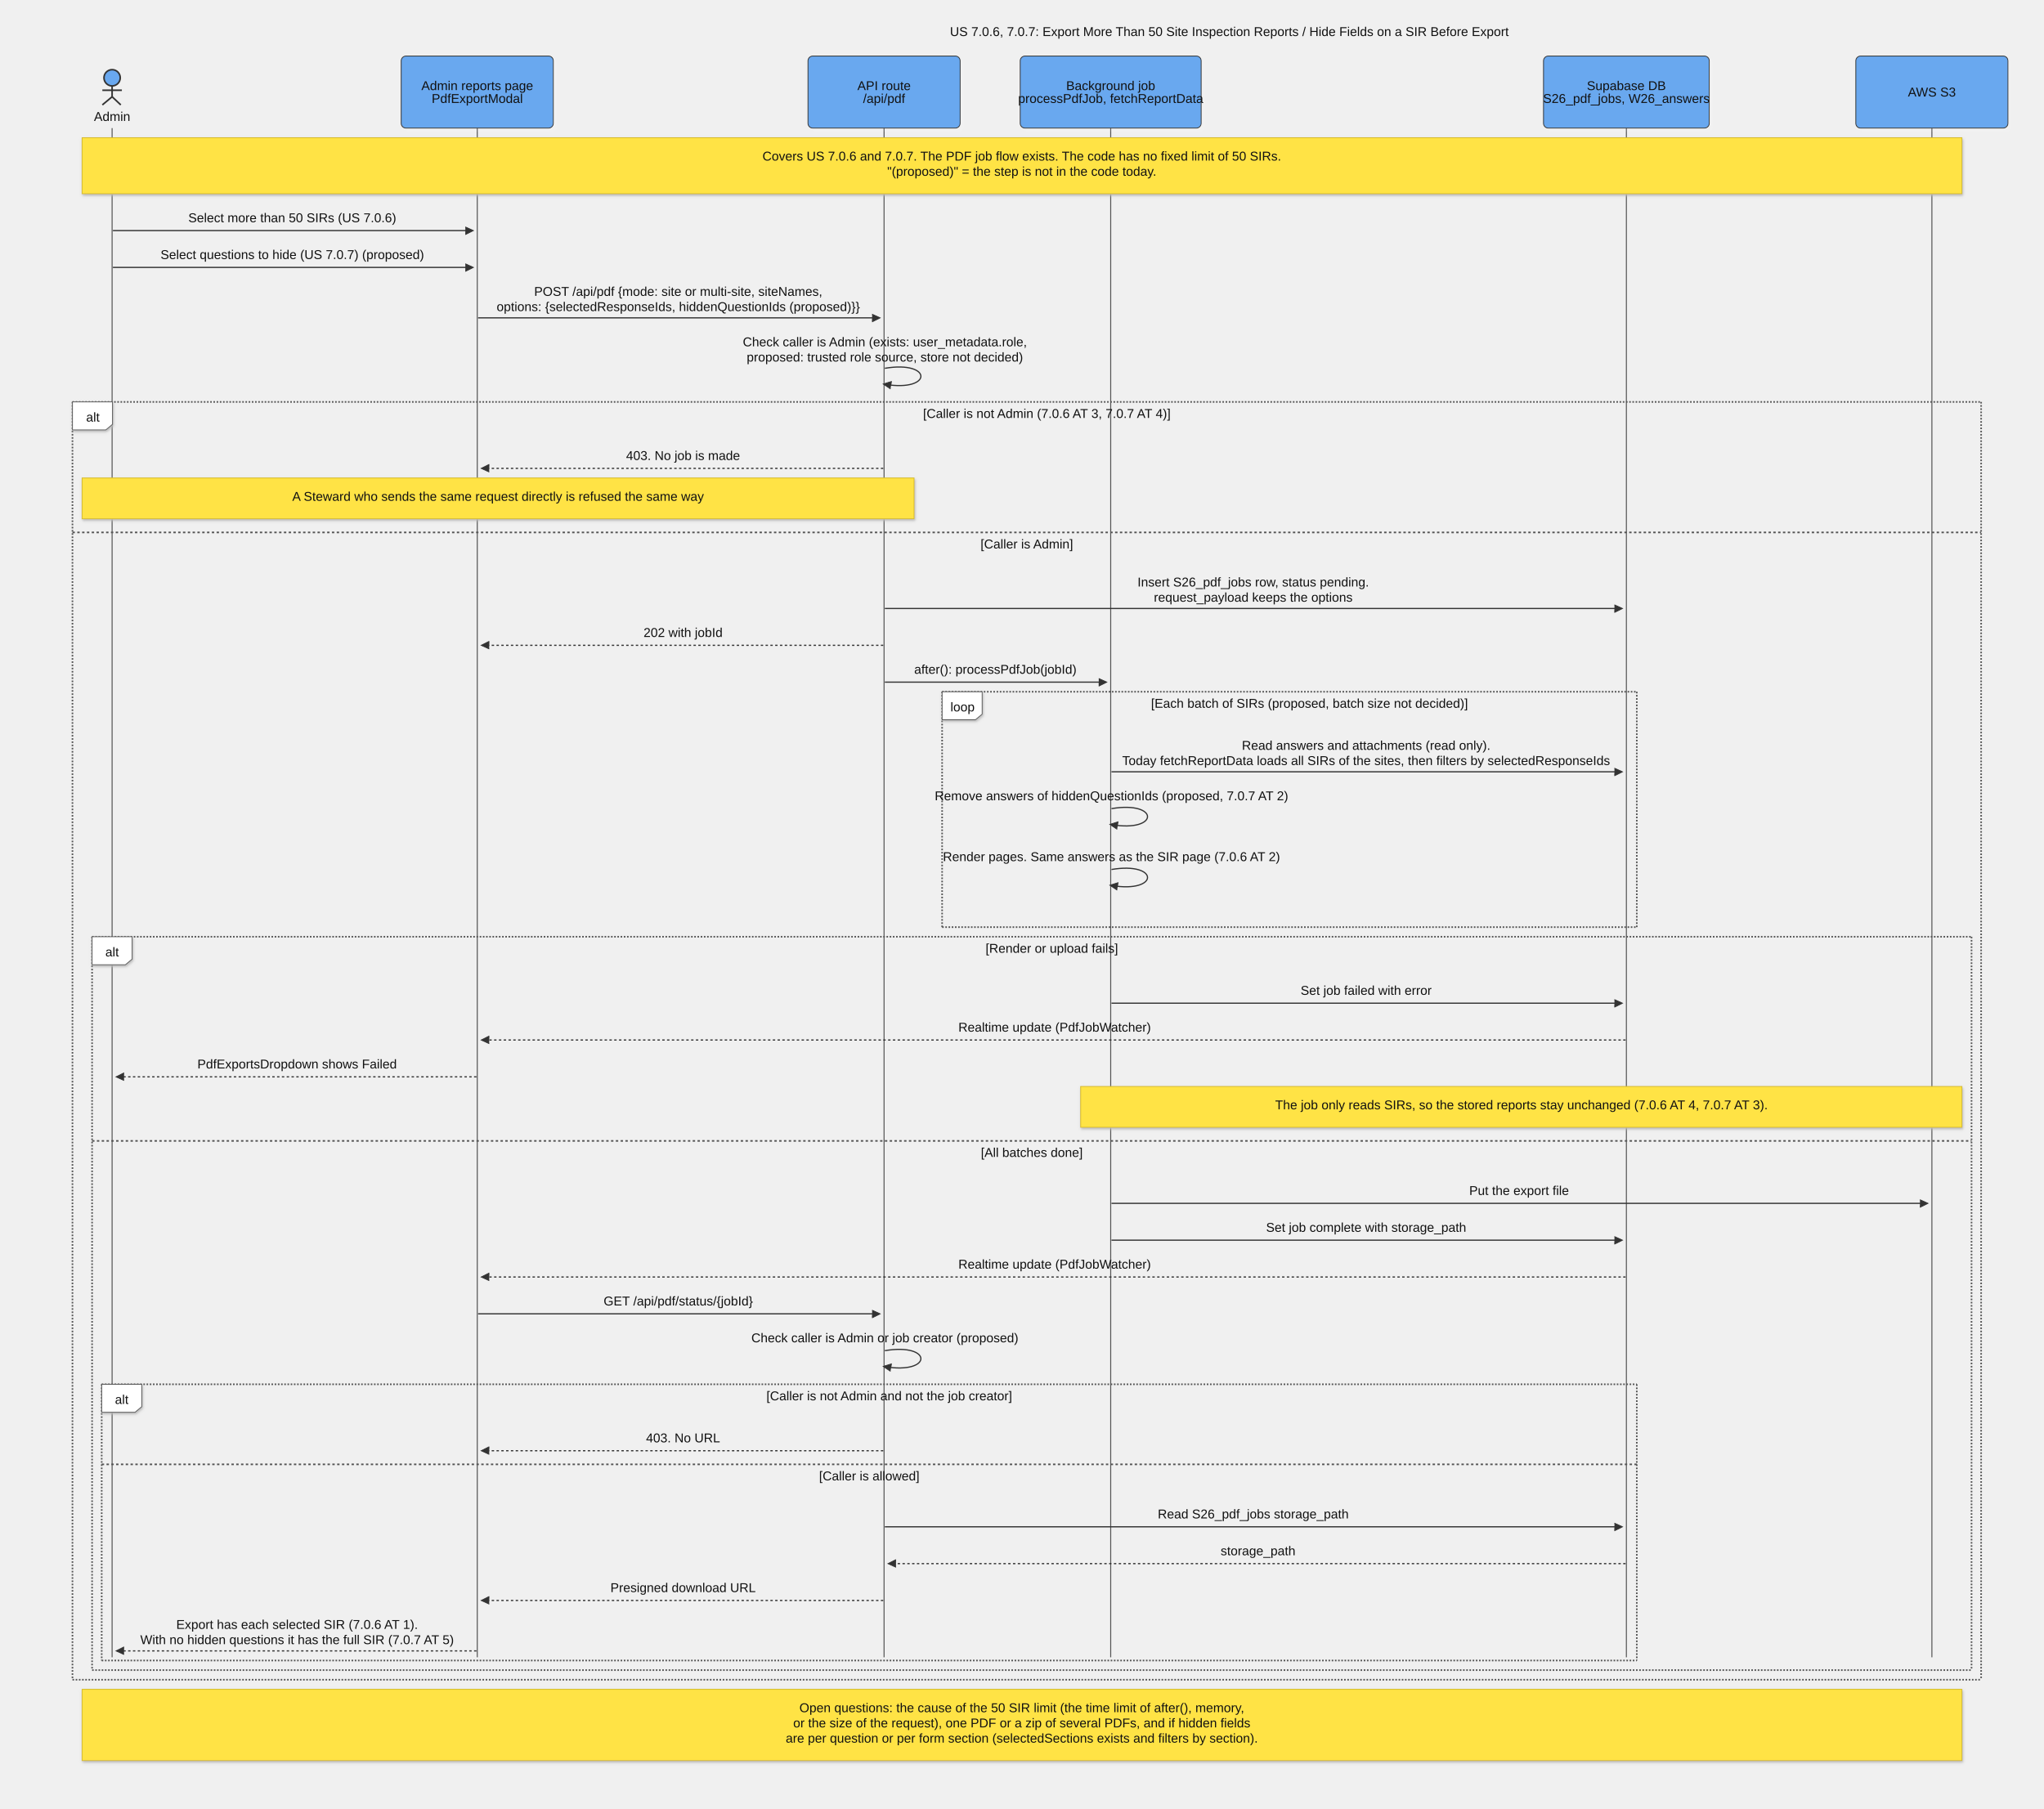
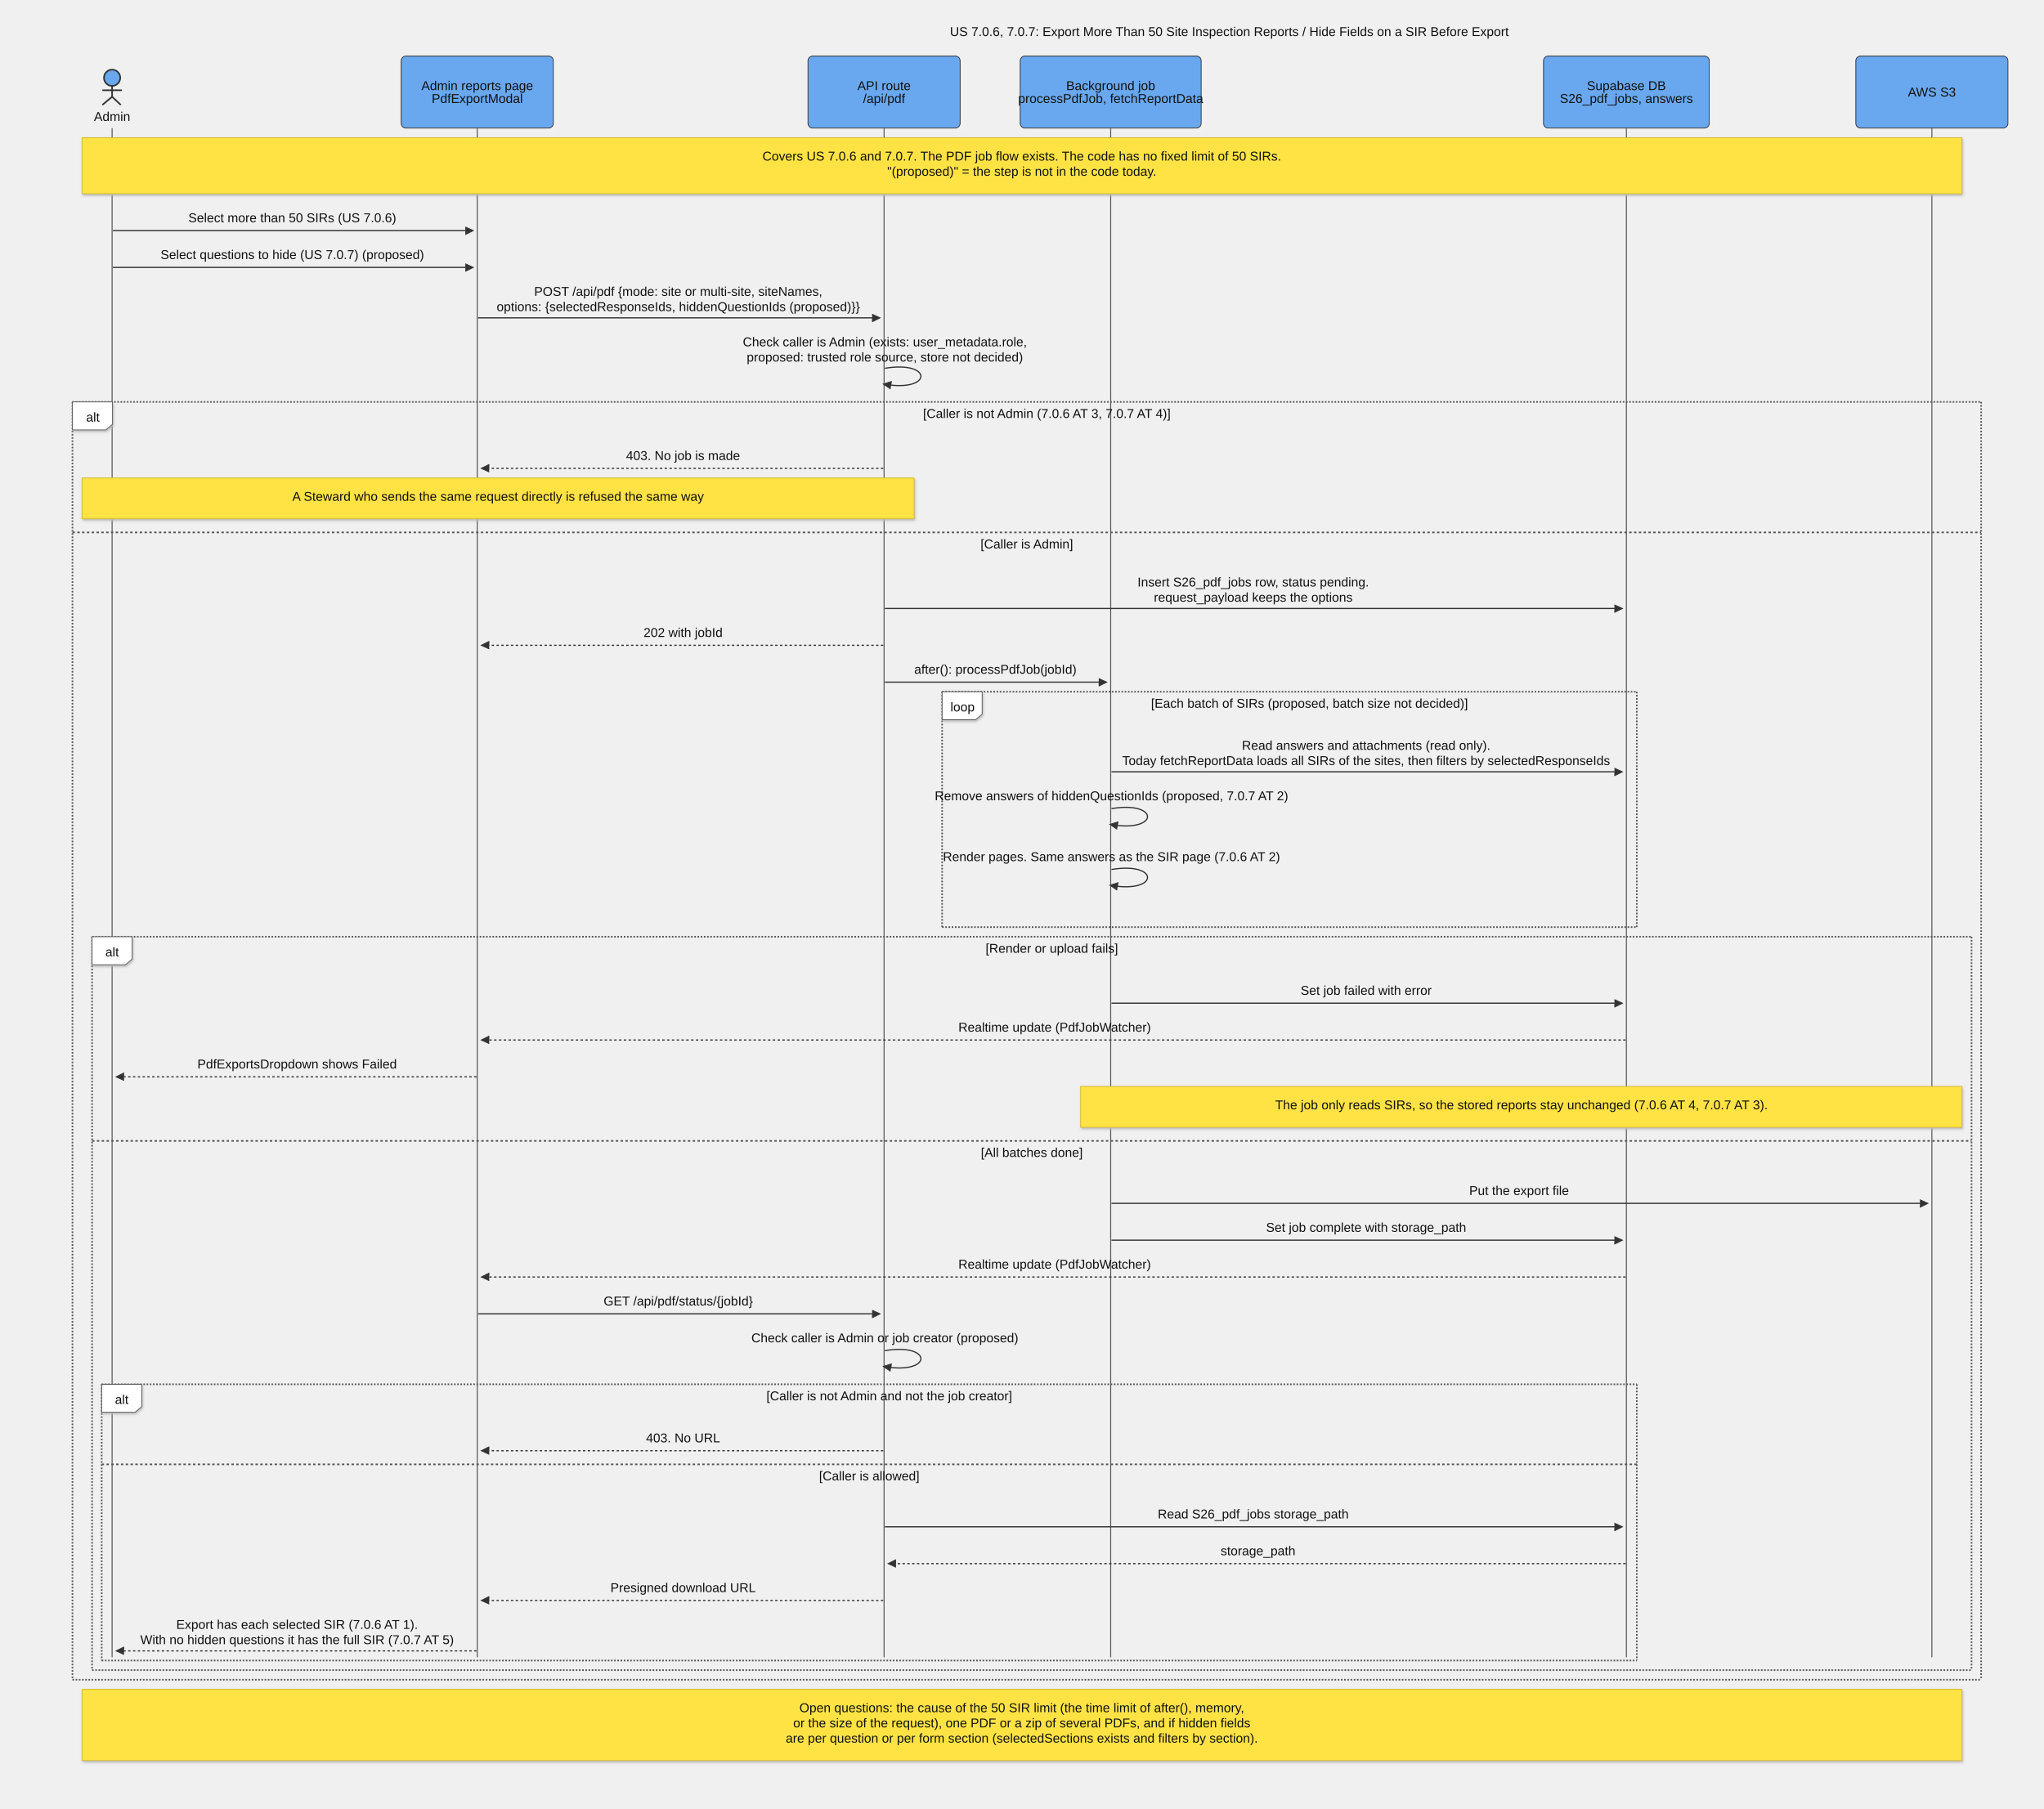
<svg xmlns="http://www.w3.org/2000/svg" id="my-svg" width="100%" style="max-width: 2552.5px; background-color: white;" viewBox="-45 -70 2552.5 2259" role="graphics-document document" aria-roledescription="sequence">
  <g>
    <line id="actor5" x1="2367.5" y1="90" x2="2367.5" y2="2000" class="actor-line 200" stroke-width="0.5px" stroke="#999" name="S3" data-et="life-line" data-id="S3" />
    <g id="root-5" data-look="neo" data-et="participant" data-type="participant" data-id="S3">
      <rect x="2272.5" y="0" fill="#eaeaea" stroke="#666" width="190" height="90" name="S3" rx="6" ry="6" class="actor actor-top" data-look="neo" filter="url(#my-svg-drop-shadow)" />
      <text x="2367.5" y="45" dominant-baseline="central" alignment-baseline="central" class="actor actor-box" style="text-anchor: middle; font-size: 16px; font-weight: 400;">
        <tspan x="2367.5" dy="0">AWS S3</tspan>
      </text>
    </g>
  </g>
  <g>
    <line id="actor4" x1="1986" y1="90" x2="1986" y2="2000" class="actor-line 200" stroke-width="0.5px" stroke="#999" name="DB" data-et="life-line" data-id="DB" />
    <g id="root-4" data-look="neo" data-et="participant" data-type="participant" data-id="DB">
      <rect x="1882.5" y="0" fill="#eaeaea" stroke="#666" width="207" height="90" name="DB" rx="6" ry="6" class="actor actor-top" data-look="neo" filter="url(#my-svg-drop-shadow)" />
      <text x="1986" y="45" dominant-baseline="central" alignment-baseline="central" class="actor actor-box" style="text-anchor: middle; font-size: 16px; font-weight: 400;">
        <tspan x="1986" dy="-8">Supabase DB</tspan>
      </text>
      <text x="1986" y="45" dominant-baseline="central" alignment-baseline="central" class="actor actor-box" style="text-anchor: middle; font-size: 16px; font-weight: 400;">
-         <tspan x="1986" dy="8">S26_pdf_jobs, W26_answers</tspan>
+         <tspan x="1986" dy="8">S26_pdf_jobs, answers</tspan>
      </text>
    </g>
  </g>
  <g>
    <line id="actor3" x1="1342" y1="90" x2="1342" y2="2000" class="actor-line 200" stroke-width="0.5px" stroke="#999" name="Job" data-et="life-line" data-id="Job" />
    <g id="root-3" data-look="neo" data-et="participant" data-type="participant" data-id="Job">
      <rect x="1229" y="0" fill="#eaeaea" stroke="#666" width="226" height="90" name="Job" rx="6" ry="6" class="actor actor-top" data-look="neo" filter="url(#my-svg-drop-shadow)" />
      <text x="1342" y="45" dominant-baseline="central" alignment-baseline="central" class="actor actor-box" style="text-anchor: middle; font-size: 16px; font-weight: 400;">
        <tspan x="1342" dy="-8">Background job</tspan>
      </text>
      <text x="1342" y="45" dominant-baseline="central" alignment-baseline="central" class="actor actor-box" style="text-anchor: middle; font-size: 16px; font-weight: 400;">
        <tspan x="1342" dy="8">processPdfJob, fetchReportData</tspan>
      </text>
    </g>
  </g>
  <g>
    <line id="actor2" x1="1059" y1="90" x2="1059" y2="2000" class="actor-line 200" stroke-width="0.5px" stroke="#999" name="Api" data-et="life-line" data-id="Api" />
    <g id="root-2" data-look="neo" data-et="participant" data-type="participant" data-id="Api">
      <rect x="964" y="0" fill="#eaeaea" stroke="#666" width="190" height="90" name="Api" rx="6" ry="6" class="actor actor-top" data-look="neo" filter="url(#my-svg-drop-shadow)" />
      <text x="1059" y="45" dominant-baseline="central" alignment-baseline="central" class="actor actor-box" style="text-anchor: middle; font-size: 16px; font-weight: 400;">
        <tspan x="1059" dy="-8">API route</tspan>
      </text>
      <text x="1059" y="45" dominant-baseline="central" alignment-baseline="central" class="actor actor-box" style="text-anchor: middle; font-size: 16px; font-weight: 400;">
        <tspan x="1059" dy="8">/api/pdf</tspan>
      </text>
    </g>
  </g>
  <g>
    <line id="actor1" x1="551" y1="90" x2="551" y2="2000" class="actor-line 200" stroke-width="0.5px" stroke="#999" name="Page" data-et="life-line" data-id="Page" />
    <g id="root-1" data-look="neo" data-et="participant" data-type="participant" data-id="Page">
      <rect x="456" y="0" fill="#eaeaea" stroke="#666" width="190" height="90" name="Page" rx="6" ry="6" class="actor actor-top" data-look="neo" filter="url(#my-svg-drop-shadow)" />
      <text x="551" y="45" dominant-baseline="central" alignment-baseline="central" class="actor actor-box" style="text-anchor: middle; font-size: 16px; font-weight: 400;">
        <tspan x="551" dy="-8">Admin reports page</tspan>
      </text>
      <text x="551" y="45" dominant-baseline="central" alignment-baseline="central" class="actor actor-box" style="text-anchor: middle; font-size: 16px; font-weight: 400;">
        <tspan x="551" dy="8">PdfExportModal</tspan>
      </text>
    </g>
  </g>
  <g>
    <line id="actor0" x1="95" y1="90" x2="95" y2="2000" class="actor-line 200" stroke-width="0.5px" stroke="#999" name="Admin" data-et="life-line" data-id="Admin" />
  </g>
  <style>#my-svg{font-family:"trebuchet ms",verdana,arial,sans-serif;font-size:16px;fill:#111111;}@keyframes edge-animation-frame{from{stroke-dashoffset:0;}}@keyframes dash{to{stroke-dashoffset:0;}}#my-svg .edge-animation-slow{stroke-dasharray:9,5!important;stroke-dashoffset:900;animation:dash 50s linear infinite;stroke-linecap:round;}#my-svg .edge-animation-fast{stroke-dasharray:9,5!important;stroke-dashoffset:900;animation:dash 20s linear infinite;stroke-linecap:round;}#my-svg .error-icon{fill:hsl(31.791, 80.723%, 72.451%);}#my-svg .error-text{fill:rgb(13.542, 66.864, 126.958);stroke:rgb(13.542, 66.864, 126.958);}#my-svg .edge-thickness-normal{stroke-width:1px;}#my-svg .edge-thickness-thick{stroke-width:3.5px;}#my-svg .edge-pattern-solid{stroke-dasharray:0;}#my-svg .edge-thickness-invisible{stroke-width:0;fill:none;}#my-svg .edge-pattern-dashed{stroke-dasharray:3;}#my-svg .edge-pattern-dotted{stroke-dasharray:2;}#my-svg .marker{fill:#000000;stroke:#000000;}#my-svg .marker.cross{stroke:#000000;}#my-svg svg{font-family:"trebuchet ms",verdana,arial,sans-serif;font-size:16px;}#my-svg p{margin:0;}#my-svg .actor{stroke:#333333;fill:#69a8ef;stroke-width:1;}#my-svg rect.actor.outer-path[data-look="neo"]{filter:drop-shadow( 1px 2px 2px rgba(185,185,185,1));}#my-svg rect.note[data-look="neo"]{stroke:#d4ba24;fill:#ffe344;filter:drop-shadow( 1px 2px 2px rgba(185,185,185,1));}#my-svg text.actor&gt;tspan{fill:#111111;stroke:none;}#my-svg .actor-line{stroke:#555555;}#my-svg .innerArc{stroke-width:1.5;stroke-dasharray:none;}#my-svg .messageLine0{stroke-width:1.5;stroke-dasharray:none;stroke:#333333;}#my-svg .messageLine1{stroke-width:1.5;stroke-dasharray:2,2;stroke:#333333;}#my-svg [id$="-arrowhead"] path{fill:#333333;stroke:#333333;}#my-svg .sequenceNumber{fill:#ffffff;}#my-svg [id$="-sequencenumber"]{fill:#333333;}#my-svg [id$="-crosshead"] path{fill:#333333;stroke:#333333;}#my-svg .messageText{fill:#111111;stroke:none;}#my-svg .labelBox{stroke:#555555;fill:#ffffff;filter:drop-shadow( 1px 2px 2px rgba(185,185,185,1));}#my-svg .labelText,#my-svg .labelText&gt;tspan{fill:#111111;stroke:none;}#my-svg .loopText,#my-svg .loopText&gt;tspan{fill:#111111;stroke:none;}#my-svg .sectionTitle,#my-svg .sectionTitle&gt;tspan{fill:#111111;stroke:none;}#my-svg .loopLine{stroke-width:2px;stroke-dasharray:2,2;stroke:#555555;fill:#555555;}#my-svg .note{stroke:#d4ba24;fill:#ffe344;}#my-svg .noteText,#my-svg .noteText&gt;tspan{fill:#111111;stroke:none;}#my-svg .activation0{fill:#cdd3db;stroke:#cdd3db;}#my-svg .activation1{fill:#cdd3db;stroke:#cdd3db;}#my-svg .activation2{fill:#cdd3db;stroke:#cdd3db;}#my-svg .actorPopupMenu{position:absolute;}#my-svg .actorPopupMenuPanel{position:absolute;fill:#69a8ef;box-shadow:0px 8px 16px 0px rgba(0,0,0,0.2);filter:drop-shadow(3px 5px 2px rgb(0 0 0 / 0.4));}#my-svg .actor-man circle,#my-svg line{fill:#69a8ef;stroke-width:2px;}#my-svg g rect.rect{filter:drop-shadow( 1px 2px 2px rgba(185,185,185,1));stroke:#333333;}#my-svg .node .neo-node{stroke:#333333;}#my-svg [data-look="neo"].node rect,#my-svg [data-look="neo"].cluster rect,#my-svg [data-look="neo"].node polygon{stroke:url(#my-svg-gradient);filter:drop-shadow( 1px 2px 2px rgba(185,185,185,1));}#my-svg [data-look="neo"].swimlane.cluster rect{filter:none;}#my-svg [data-look="neo"].node path{stroke:url(#my-svg-gradient);stroke-width:1px;}#my-svg [data-look="neo"].node .outer-path{filter:drop-shadow( 1px 2px 2px rgba(185,185,185,1));}#my-svg [data-look="neo"].node .neo-line path{stroke:#333333;filter:none;}#my-svg [data-look="neo"].node circle{stroke:url(#my-svg-gradient);filter:drop-shadow( 1px 2px 2px rgba(185,185,185,1));}#my-svg [data-look="neo"].node circle .state-start{fill:#000000;}#my-svg [data-look="neo"].icon-shape .icon{fill:url(#my-svg-gradient);filter:drop-shadow( 1px 2px 2px rgba(185,185,185,1));}#my-svg [data-look="neo"].icon-shape .icon-neo path{stroke:url(#my-svg-gradient);filter:drop-shadow( 1px 2px 2px rgba(185,185,185,1));}#my-svg .actor-line{stroke-dasharray:10,10!important;stroke-width:1.25px!important;}#my-svg :root{--mermaid-font-family:"trebuchet ms",verdana,arial,sans-serif;}</style>
  <g />
  <defs>
    <symbol id="my-svg-computer" width="24" height="24">
      <path transform="scale(.5)" d="M2 2v13h20v-13h-20zm18 11h-16v-9h16v9zm-10.228 6l.466-1h3.524l.467 1h-4.457zm14.228 3h-24l2-6h2.104l-1.33 4h18.45l-1.297-4h2.073l2 6zm-5-10h-14v-7h14v7z" />
    </symbol>
  </defs>
  <defs>
    <symbol id="my-svg-database" fill-rule="evenodd" clip-rule="evenodd">
      <path transform="scale(.5)" d="M12.258.001l.256.004.255.005.253.008.251.01.249.012.247.015.246.016.242.019.241.02.239.023.236.024.233.027.231.028.229.031.225.032.223.034.22.036.217.038.214.04.211.041.208.043.205.045.201.046.198.048.194.05.191.051.187.053.183.054.18.056.175.057.172.059.168.06.163.061.16.063.155.064.15.066.074.033.073.033.071.034.07.034.069.035.068.035.067.035.066.035.064.036.064.036.062.036.06.036.06.037.058.037.058.037.055.038.055.038.053.038.052.038.051.039.05.039.048.039.047.039.045.04.044.04.043.04.041.04.04.041.039.041.037.041.036.041.034.041.033.042.032.042.03.042.029.042.027.042.026.043.024.043.023.043.021.043.02.043.018.044.017.043.015.044.013.044.012.044.011.045.009.044.007.045.006.045.004.045.002.045.001.045v17l-.001.045-.002.045-.004.045-.006.045-.007.045-.009.044-.011.045-.012.044-.013.044-.015.044-.017.043-.018.044-.02.043-.021.043-.023.043-.024.043-.026.043-.027.042-.029.042-.03.042-.032.042-.033.042-.034.041-.036.041-.037.041-.039.041-.04.041-.041.04-.043.04-.044.04-.045.04-.047.039-.048.039-.05.039-.051.039-.052.038-.053.038-.055.038-.055.038-.058.037-.058.037-.06.037-.06.036-.062.036-.064.036-.064.036-.066.035-.067.035-.068.035-.069.035-.07.034-.071.034-.073.033-.074.033-.15.066-.155.064-.16.063-.163.061-.168.06-.172.059-.175.057-.18.056-.183.054-.187.053-.191.051-.194.05-.198.048-.201.046-.205.045-.208.043-.211.041-.214.04-.217.038-.22.036-.223.034-.225.032-.229.031-.231.028-.233.027-.236.024-.239.023-.241.02-.242.019-.246.016-.247.015-.249.012-.251.01-.253.008-.255.005-.256.004-.258.001-.258-.001-.256-.004-.255-.005-.253-.008-.251-.01-.249-.012-.247-.015-.245-.016-.243-.019-.241-.02-.238-.023-.236-.024-.234-.027-.231-.028-.228-.031-.226-.032-.223-.034-.22-.036-.217-.038-.214-.04-.211-.041-.208-.043-.204-.045-.201-.046-.198-.048-.195-.05-.19-.051-.187-.053-.184-.054-.179-.056-.176-.057-.172-.059-.167-.06-.164-.061-.159-.063-.155-.064-.151-.066-.074-.033-.072-.033-.072-.034-.07-.034-.069-.035-.068-.035-.067-.035-.066-.035-.064-.036-.063-.036-.062-.036-.061-.036-.06-.037-.058-.037-.057-.037-.056-.038-.055-.038-.053-.038-.052-.038-.051-.039-.049-.039-.049-.039-.046-.039-.046-.04-.044-.04-.043-.04-.041-.04-.04-.041-.039-.041-.037-.041-.036-.041-.034-.041-.033-.042-.032-.042-.03-.042-.029-.042-.027-.042-.026-.043-.024-.043-.023-.043-.021-.043-.02-.043-.018-.044-.017-.043-.015-.044-.013-.044-.012-.044-.011-.045-.009-.044-.007-.045-.006-.045-.004-.045-.002-.045-.001-.045v-17l.001-.045.002-.045.004-.045.006-.045.007-.045.009-.044.011-.045.012-.044.013-.044.015-.044.017-.043.018-.044.02-.043.021-.043.023-.043.024-.043.026-.043.027-.042.029-.042.03-.042.032-.042.033-.042.034-.041.036-.041.037-.041.039-.041.04-.041.041-.04.043-.04.044-.04.046-.04.046-.039.049-.039.049-.039.051-.039.052-.038.053-.038.055-.038.056-.038.057-.037.058-.037.06-.037.061-.036.062-.036.063-.036.064-.036.066-.035.067-.035.068-.035.069-.035.07-.034.072-.034.072-.033.074-.033.151-.066.155-.064.159-.063.164-.061.167-.06.172-.059.176-.057.179-.056.184-.054.187-.053.19-.051.195-.05.198-.048.201-.046.204-.045.208-.043.211-.041.214-.04.217-.038.22-.036.223-.034.226-.032.228-.031.231-.028.234-.027.236-.024.238-.023.241-.02.243-.019.245-.016.247-.015.249-.012.251-.01.253-.008.255-.005.256-.004.258-.001.258.001zm-9.258 20.499v.01l.001.021.003.021.004.022.005.021.006.022.007.022.009.023.01.022.011.023.012.023.013.023.015.023.016.024.017.023.018.024.019.024.021.024.022.025.023.024.024.025.052.049.056.05.061.051.066.051.07.051.075.051.079.052.084.052.088.052.092.052.097.052.102.051.105.052.11.052.114.051.119.051.123.051.127.05.131.05.135.05.139.048.144.049.147.047.152.047.155.047.16.045.163.045.167.043.171.043.176.041.178.041.183.039.187.039.19.037.194.035.197.035.202.033.204.031.209.03.212.029.216.027.219.025.222.024.226.021.23.02.233.018.236.016.24.015.243.012.246.01.249.008.253.005.256.004.259.001.26-.001.257-.004.254-.005.25-.008.247-.011.244-.012.241-.014.237-.016.233-.018.231-.021.226-.021.224-.024.22-.026.216-.027.212-.028.21-.031.205-.031.202-.034.198-.034.194-.036.191-.037.187-.039.183-.04.179-.04.175-.042.172-.043.168-.044.163-.045.16-.046.155-.046.152-.047.148-.048.143-.049.139-.049.136-.05.131-.05.126-.05.123-.051.118-.052.114-.051.11-.052.106-.052.101-.052.096-.052.092-.052.088-.053.083-.051.079-.052.074-.052.07-.051.065-.051.06-.051.056-.05.051-.05.023-.024.023-.025.021-.024.02-.024.019-.024.018-.024.017-.024.015-.023.014-.024.013-.023.012-.023.01-.023.01-.022.008-.022.006-.022.006-.022.004-.022.004-.021.001-.021.001-.021v-4.127l-.077.055-.08.053-.083.054-.085.053-.087.052-.09.052-.093.051-.095.05-.097.05-.1.049-.102.049-.105.048-.106.047-.109.047-.111.046-.114.045-.115.045-.118.044-.12.043-.122.042-.124.042-.126.041-.128.04-.13.04-.132.038-.134.038-.135.037-.138.037-.139.035-.142.035-.143.034-.144.033-.147.032-.148.031-.15.03-.151.03-.153.029-.154.027-.156.027-.158.026-.159.025-.161.024-.162.023-.163.022-.165.021-.166.02-.167.019-.169.018-.169.017-.171.016-.173.015-.173.014-.175.013-.175.012-.177.011-.178.01-.179.008-.179.008-.181.006-.182.005-.182.004-.184.003-.184.002h-.37l-.184-.002-.184-.003-.182-.004-.182-.005-.181-.006-.179-.008-.179-.008-.178-.01-.176-.011-.176-.012-.175-.013-.173-.014-.172-.015-.171-.016-.17-.017-.169-.018-.167-.019-.166-.02-.165-.021-.163-.022-.162-.023-.161-.024-.159-.025-.157-.026-.156-.027-.155-.027-.153-.029-.151-.03-.15-.03-.148-.031-.146-.032-.145-.033-.143-.034-.141-.035-.14-.035-.137-.037-.136-.037-.134-.038-.132-.038-.13-.04-.128-.04-.126-.041-.124-.042-.122-.042-.12-.044-.117-.043-.116-.045-.113-.045-.112-.046-.109-.047-.106-.047-.105-.048-.102-.049-.1-.049-.097-.05-.095-.05-.093-.052-.09-.051-.087-.052-.085-.053-.083-.054-.08-.054-.077-.054v4.127zm0-5.654v.011l.001.021.003.021.004.021.005.022.006.022.007.022.009.022.01.022.011.023.012.023.013.023.015.024.016.023.017.024.018.024.019.024.021.024.022.024.023.025.024.024.052.05.056.05.061.05.066.051.07.051.075.052.079.051.084.052.088.052.092.052.097.052.102.052.105.052.11.051.114.051.119.052.123.05.127.051.131.05.135.049.139.049.144.048.147.048.152.047.155.046.16.045.163.045.167.044.171.042.176.042.178.04.183.04.187.038.19.037.194.036.197.034.202.033.204.032.209.03.212.028.216.027.219.025.222.024.226.022.23.02.233.018.236.016.24.014.243.012.246.01.249.008.253.006.256.003.259.001.26-.001.257-.003.254-.006.25-.008.247-.01.244-.012.241-.015.237-.016.233-.018.231-.02.226-.022.224-.024.22-.025.216-.027.212-.029.21-.03.205-.032.202-.033.198-.035.194-.036.191-.037.187-.039.183-.039.179-.041.175-.042.172-.043.168-.044.163-.045.16-.045.155-.047.152-.047.148-.048.143-.048.139-.05.136-.049.131-.05.126-.051.123-.051.118-.051.114-.052.11-.052.106-.052.101-.052.096-.052.092-.052.088-.052.083-.052.079-.052.074-.051.07-.052.065-.051.06-.05.056-.051.051-.049.023-.025.023-.024.021-.025.02-.024.019-.024.018-.024.017-.024.015-.023.014-.023.013-.024.012-.022.01-.023.01-.023.008-.022.006-.022.006-.022.004-.021.004-.022.001-.021.001-.021v-4.139l-.077.054-.08.054-.083.054-.085.052-.087.053-.09.051-.093.051-.095.051-.097.05-.1.049-.102.049-.105.048-.106.047-.109.047-.111.046-.114.045-.115.044-.118.044-.12.044-.122.042-.124.042-.126.041-.128.04-.13.039-.132.039-.134.038-.135.037-.138.036-.139.036-.142.035-.143.033-.144.033-.147.033-.148.031-.15.03-.151.03-.153.028-.154.028-.156.027-.158.026-.159.025-.161.024-.162.023-.163.022-.165.021-.166.02-.167.019-.169.018-.169.017-.171.016-.173.015-.173.014-.175.013-.175.012-.177.011-.178.009-.179.009-.179.007-.181.007-.182.005-.182.004-.184.003-.184.002h-.37l-.184-.002-.184-.003-.182-.004-.182-.005-.181-.007-.179-.007-.179-.009-.178-.009-.176-.011-.176-.012-.175-.013-.173-.014-.172-.015-.171-.016-.17-.017-.169-.018-.167-.019-.166-.02-.165-.021-.163-.022-.162-.023-.161-.024-.159-.025-.157-.026-.156-.027-.155-.028-.153-.028-.151-.03-.15-.03-.148-.031-.146-.033-.145-.033-.143-.033-.141-.035-.14-.036-.137-.036-.136-.037-.134-.038-.132-.039-.13-.039-.128-.04-.126-.041-.124-.042-.122-.043-.12-.043-.117-.044-.116-.044-.113-.046-.112-.046-.109-.046-.106-.047-.105-.048-.102-.049-.1-.049-.097-.05-.095-.051-.093-.051-.09-.051-.087-.053-.085-.052-.083-.054-.08-.054-.077-.054v4.139zm0-5.666v.011l.001.02.003.022.004.021.005.022.006.021.007.022.009.023.01.022.011.023.012.023.013.023.015.023.016.024.017.024.018.023.019.024.021.025.022.024.023.024.024.025.052.05.056.05.061.05.066.051.07.051.075.052.079.051.084.052.088.052.092.052.097.052.102.052.105.051.11.052.114.051.119.051.123.051.127.05.131.05.135.05.139.049.144.048.147.048.152.047.155.046.16.045.163.045.167.043.171.043.176.042.178.04.183.04.187.038.19.037.194.036.197.034.202.033.204.032.209.03.212.028.216.027.219.025.222.024.226.021.23.02.233.018.236.017.24.014.243.012.246.01.249.008.253.006.256.003.259.001.26-.001.257-.003.254-.006.25-.008.247-.01.244-.013.241-.014.237-.016.233-.018.231-.02.226-.022.224-.024.22-.025.216-.027.212-.029.21-.03.205-.032.202-.033.198-.035.194-.036.191-.037.187-.039.183-.039.179-.041.175-.042.172-.043.168-.044.163-.045.16-.045.155-.047.152-.047.148-.048.143-.049.139-.049.136-.049.131-.051.126-.05.123-.051.118-.052.114-.051.11-.052.106-.052.101-.052.096-.052.092-.052.088-.052.083-.052.079-.052.074-.052.07-.051.065-.051.06-.051.056-.05.051-.049.023-.025.023-.025.021-.024.02-.024.019-.024.018-.024.017-.024.015-.023.014-.024.013-.023.012-.023.01-.022.01-.023.008-.022.006-.022.006-.022.004-.022.004-.021.001-.021.001-.021v-4.153l-.077.054-.08.054-.083.053-.085.053-.087.053-.09.051-.093.051-.095.051-.097.05-.1.049-.102.048-.105.048-.106.048-.109.046-.111.046-.114.046-.115.044-.118.044-.12.043-.122.043-.124.042-.126.041-.128.04-.13.039-.132.039-.134.038-.135.037-.138.036-.139.036-.142.034-.143.034-.144.033-.147.032-.148.032-.15.03-.151.03-.153.028-.154.028-.156.027-.158.026-.159.024-.161.024-.162.023-.163.023-.165.021-.166.02-.167.019-.169.018-.169.017-.171.016-.173.015-.173.014-.175.013-.175.012-.177.01-.178.01-.179.009-.179.007-.181.006-.182.006-.182.004-.184.003-.184.001-.185.001-.185-.001-.184-.001-.184-.003-.182-.004-.182-.006-.181-.006-.179-.007-.179-.009-.178-.01-.176-.01-.176-.012-.175-.013-.173-.014-.172-.015-.171-.016-.17-.017-.169-.018-.167-.019-.166-.02-.165-.021-.163-.023-.162-.023-.161-.024-.159-.024-.157-.026-.156-.027-.155-.028-.153-.028-.151-.03-.15-.03-.148-.032-.146-.032-.145-.033-.143-.034-.141-.034-.14-.036-.137-.036-.136-.037-.134-.038-.132-.039-.13-.039-.128-.041-.126-.041-.124-.041-.122-.043-.12-.043-.117-.044-.116-.044-.113-.046-.112-.046-.109-.046-.106-.048-.105-.048-.102-.048-.1-.05-.097-.049-.095-.051-.093-.051-.09-.052-.087-.052-.085-.053-.083-.053-.08-.054-.077-.054v4.153zm8.74-8.179l-.257.004-.254.005-.25.008-.247.011-.244.012-.241.014-.237.016-.233.018-.231.021-.226.022-.224.023-.22.026-.216.027-.212.028-.21.031-.205.032-.202.033-.198.034-.194.036-.191.038-.187.038-.183.04-.179.041-.175.042-.172.043-.168.043-.163.045-.16.046-.155.046-.152.048-.148.048-.143.048-.139.049-.136.05-.131.05-.126.051-.123.051-.118.051-.114.052-.11.052-.106.052-.101.052-.096.052-.092.052-.088.052-.083.052-.079.052-.074.051-.07.052-.065.051-.06.05-.056.05-.051.05-.023.025-.023.024-.021.024-.02.025-.019.024-.018.024-.017.023-.015.024-.014.023-.013.023-.012.023-.01.023-.01.022-.008.022-.006.023-.006.021-.004.022-.004.021-.001.021-.001.021.001.021.001.021.004.021.004.022.006.021.006.023.008.022.01.022.01.023.012.023.013.023.014.023.015.024.017.023.018.024.019.024.02.025.021.024.023.024.023.025.051.05.056.05.06.05.065.051.07.052.074.051.079.052.083.052.088.052.092.052.096.052.101.052.106.052.11.052.114.052.118.051.123.051.126.051.131.05.136.05.139.049.143.048.148.048.152.048.155.046.16.046.163.045.168.043.172.043.175.042.179.041.183.04.187.038.191.038.194.036.198.034.202.033.205.032.21.031.212.028.216.027.22.026.224.023.226.022.231.021.233.018.237.016.241.014.244.012.247.011.25.008.254.005.257.004.26.001.26-.001.257-.004.254-.005.25-.008.247-.011.244-.012.241-.014.237-.016.233-.018.231-.021.226-.022.224-.023.22-.026.216-.027.212-.028.21-.031.205-.032.202-.033.198-.034.194-.036.191-.038.187-.038.183-.04.179-.041.175-.042.172-.043.168-.043.163-.045.16-.046.155-.046.152-.048.148-.048.143-.048.139-.049.136-.05.131-.05.126-.051.123-.051.118-.051.114-.052.11-.052.106-.052.101-.052.096-.052.092-.052.088-.052.083-.052.079-.052.074-.051.07-.052.065-.051.06-.05.056-.05.051-.05.023-.025.023-.024.021-.024.02-.025.019-.024.018-.024.017-.023.015-.024.014-.023.013-.023.012-.023.01-.023.01-.022.008-.022.006-.023.006-.021.004-.022.004-.021.001-.021.001-.021-.001-.021-.001-.021-.004-.021-.004-.022-.006-.021-.006-.023-.008-.022-.01-.022-.01-.023-.012-.023-.013-.023-.014-.023-.015-.024-.017-.023-.018-.024-.019-.024-.02-.025-.021-.024-.023-.024-.023-.025-.051-.05-.056-.05-.06-.05-.065-.051-.07-.052-.074-.051-.079-.052-.083-.052-.088-.052-.092-.052-.096-.052-.101-.052-.106-.052-.11-.052-.114-.052-.118-.051-.123-.051-.126-.051-.131-.05-.136-.05-.139-.049-.143-.048-.148-.048-.152-.048-.155-.046-.16-.046-.163-.045-.168-.043-.172-.043-.175-.042-.179-.041-.183-.04-.187-.038-.191-.038-.194-.036-.198-.034-.202-.033-.205-.032-.21-.031-.212-.028-.216-.027-.22-.026-.224-.023-.226-.022-.231-.021-.233-.018-.237-.016-.241-.014-.244-.012-.247-.011-.25-.008-.254-.005-.257-.004-.26-.001-.26.001z" />
    </symbol>
  </defs>
  <defs>
    <symbol id="my-svg-clock" width="24" height="24">
      <path transform="scale(.5)" d="M12 2c5.514 0 10 4.486 10 10s-4.486 10-10 10-10-4.486-10-10 4.486-10 10-10zm0-2c-6.627 0-12 5.373-12 12s5.373 12 12 12 12-5.373 12-12-5.373-12-12-12zm5.848 12.459c.202.038.202.333.001.372-1.907.361-6.045 1.111-6.547 1.111-.719 0-1.301-.582-1.301-1.301 0-.512.77-5.447 1.125-7.445.034-.192.312-.181.343.014l.985 6.238 5.394 1.011z" />
    </symbol>
  </defs>
  <defs>
    <marker id="my-svg-arrowhead" refX="7.9" refY="5" markerUnits="userSpaceOnUse" markerWidth="12" markerHeight="12" orient="auto-start-reverse">
      <path d="M -1 0 L 10 5 L 0 10 z" />
    </marker>
  </defs>
  <defs>
    <marker id="my-svg-crosshead" markerWidth="15" markerHeight="8" orient="auto" refX="4" refY="4.5">
      <path fill="none" stroke="#000000" stroke-width="1pt" d="M 1,2 L 6,7 M 6,2 L 1,7" style="stroke-dasharray: 0, 0;" />
    </marker>
  </defs>
  <defs>
    <marker id="my-svg-filled-head" refX="15.5" refY="7" markerWidth="20" markerHeight="28" orient="auto">
      <path d="M 18,7 L9,13 L14,7 L9,1 Z" />
    </marker>
  </defs>
  <defs>
    <marker id="my-svg-sequencenumber" refX="15" refY="15" markerWidth="60" markerHeight="40" orient="auto">
      <circle cx="15" cy="15" r="6" />
    </marker>
  </defs>
  <defs>
    <marker id="my-svg-solidTopArrowHead" refX="7.9" refY="7.25" markerUnits="userSpaceOnUse" markerWidth="12" markerHeight="12" orient="auto-start-reverse">
      <path d="M 0 0 L 10 8 L 0 8 z" />
    </marker>
  </defs>
  <defs>
    <marker id="my-svg-solidBottomArrowHead" refX="7.9" refY="0.75" markerUnits="userSpaceOnUse" markerWidth="12" markerHeight="12" orient="auto-start-reverse">
      <path d="M 0 0 L 10 0 L 0 8 z" />
    </marker>
  </defs>
  <defs>
    <marker id="my-svg-stickTopArrowHead" refX="7.5" refY="7" markerUnits="userSpaceOnUse" markerWidth="12" markerHeight="12" orient="auto-start-reverse">
      <path d="M 0 0 L 7 7" stroke="black" stroke-width="1.5" fill="none" />
    </marker>
  </defs>
  <defs>
    <marker id="my-svg-stickBottomArrowHead" refX="7.5" refY="0" markerUnits="userSpaceOnUse" markerWidth="12" markerHeight="12" orient="auto-start-reverse">
      <path d="M 0 7 L 7 0" stroke="black" stroke-width="1.5" fill="none" />
    </marker>
  </defs>
  <defs>
    <filter id="my-svg-drop-shadow" height="130%" width="130%">
      <feDropShadow dx="4" dy="4" stdDeviation="0" flood-opacity="0.06" flood-color="#FFFFFF" />
    </filter>
  </defs>
  <g data-et="note" data-id="i1">
    <rect x="57.5" y="102" fill="#EDF2AE" stroke="#666" width="2347.5" height="70" class="note" data-look="neo" />
    <text x="1231" y="110" text-anchor="middle" dominant-baseline="middle" alignment-baseline="middle" class="noteText" dy="1em" style="font-size: 16px; font-weight: 400;">
      <tspan x="1231">Covers US 7.0.6 and 7.0.7. The PDF job flow exists. The code has no fixed limit of 50 SIRs.</tspan>
    </text>
    <text x="1231" y="129" text-anchor="middle" dominant-baseline="middle" alignment-baseline="middle" class="noteText" dy="1em" style="font-size: 16px; font-weight: 400;">
      <tspan x="1231">"(proposed)" = the step is not in the code today.</tspan>
    </text>
  </g>
  <g data-et="note" data-id="i8">
    <rect x="57.5" y="527" fill="#EDF2AE" stroke="#666" width="1039" height="51" class="note" data-look="neo" />
    <text x="577" y="535" text-anchor="middle" dominant-baseline="middle" alignment-baseline="middle" class="noteText" dy="1em" style="font-size: 16px; font-weight: 400;">
      <tspan x="577">A Steward who sends the same request directly is refused the same way</tspan>
    </text>
  </g>
  <g data-et="control-structure" data-id="i17">
    <line x1="1131.5" y1="794" x2="1999" y2="794" class="loopLine" />
    <line x1="1999" y1="794" x2="1999" y2="1088" class="loopLine" />
    <line x1="1131.5" y1="1088" x2="1999" y2="1088" class="loopLine" />
    <line x1="1131.5" y1="794" x2="1131.5" y2="1088" class="loopLine" />
    <polygon points="1131.5,794 1181.5,794 1181.5,822 1173.1,829 1131.5,829" class="labelBox" />
    <text x="1157" y="814" text-anchor="middle" dominant-baseline="middle" alignment-baseline="middle" class="labelText" style="font-size: 16px; font-weight: 400;">loop</text>
    <text x="1590.25" y="814" text-anchor="middle" class="loopText" style="font-size: 16px; font-weight: 400;">
      <tspan x="1590.25">[Each batch of SIRs (proposed, batch size not decided)]</tspan>
    </text>
  </g>
  <g data-et="note" data-id="i22">
    <rect x="1304.5" y="1287" fill="#EDF2AE" stroke="#666" width="1100.5" height="51" class="note" data-look="neo" />
    <text x="1855" y="1295" text-anchor="middle" dominant-baseline="middle" alignment-baseline="middle" class="noteText" dy="1em" style="font-size: 16px; font-weight: 400;">
      <tspan x="1855">The job only reads SIRs, so the stored reports stay unchanged (7.0.6 AT 4, 7.0.7 AT 3).</tspan>
    </text>
  </g>
  <g data-et="control-structure" data-id="i36">
    <line x1="82" y1="1659" x2="1999" y2="1659" class="loopLine" />
    <line x1="1999" y1="1659" x2="1999" y2="2004" class="loopLine" />
    <line x1="82" y1="2004" x2="1999" y2="2004" class="loopLine" />
    <line x1="82" y1="1659" x2="82" y2="2004" class="loopLine" />
    <line x1="82" y1="1759" x2="1999" y2="1759" class="loopLine" style="stroke-dasharray: 3, 3;" />
    <polygon points="82,1659 132,1659 132,1687 123.6,1694 82,1694" class="labelBox" />
    <text x="107" y="1679" text-anchor="middle" dominant-baseline="middle" alignment-baseline="middle" class="labelText" style="font-size: 16px; font-weight: 400;">alt</text>
    <text x="1065.5" y="1679" text-anchor="middle" class="loopText" style="font-size: 16px; font-weight: 400;">
      <tspan x="1065.5">[Caller is not Admin and not the job creator]</tspan>
    </text>
    <text x="1040.5" y="1779" text-anchor="middle" class="sectionTitle" style="font-size: 16px; font-weight: 400;">[Caller is allowed]</text>
  </g>
  <g data-et="control-structure" data-id="i37">
    <line x1="70" y1="1100" x2="2417" y2="1100" class="loopLine" />
    <line x1="2417" y1="1100" x2="2417" y2="2016" class="loopLine" />
    <line x1="70" y1="2016" x2="2417" y2="2016" class="loopLine" />
    <line x1="70" y1="1100" x2="70" y2="2016" class="loopLine" />
    <line x1="70" y1="1355" x2="2417" y2="1355" class="loopLine" style="stroke-dasharray: 3, 3;" />
    <polygon points="70,1100 120,1100 120,1128 111.6,1135 70,1135" class="labelBox" />
    <text x="95" y="1120" text-anchor="middle" dominant-baseline="middle" alignment-baseline="middle" class="labelText" style="font-size: 16px; font-weight: 400;">alt</text>
    <text x="1268.5" y="1120" text-anchor="middle" class="loopText" style="font-size: 16px; font-weight: 400;">
      <tspan x="1268.5">[Render or upload fails]</tspan>
    </text>
    <text x="1243.5" y="1375" text-anchor="middle" class="sectionTitle" style="font-size: 16px; font-weight: 400;">[All batches done]</text>
  </g>
  <g data-et="control-structure" data-id="i38">
    <line x1="45.5" y1="432" x2="2429" y2="432" class="loopLine" />
    <line x1="2429" y1="432" x2="2429" y2="2028" class="loopLine" />
    <line x1="45.5" y1="2028" x2="2429" y2="2028" class="loopLine" />
    <line x1="45.5" y1="432" x2="45.5" y2="2028" class="loopLine" />
    <line x1="45.5" y1="595" x2="2429" y2="595" class="loopLine" style="stroke-dasharray: 3, 3;" />
    <polygon points="45.5,432 95.5,432 95.5,460 87.1,467 45.5,467" class="labelBox" />
    <text x="71" y="452" text-anchor="middle" dominant-baseline="middle" alignment-baseline="middle" class="labelText" style="font-size: 16px; font-weight: 400;">alt</text>
    <text x="1262.25" y="452" text-anchor="middle" class="loopText" style="font-size: 16px; font-weight: 400;">
      <tspan x="1262.25">[Caller is not Admin (7.0.6 AT 3, 7.0.7 AT 4)]</tspan>
    </text>
    <text x="1237.25" y="615" text-anchor="middle" class="sectionTitle" style="font-size: 16px; font-weight: 400;">[Caller is Admin]</text>
  </g>
  <g data-et="note" data-id="i39">
    <rect x="57.5" y="2040" fill="#EDF2AE" stroke="#666" width="2347.5" height="89" class="note" data-look="neo" />
    <text x="1231" y="2048" text-anchor="middle" dominant-baseline="middle" alignment-baseline="middle" class="noteText" dy="1em" style="font-size: 16px; font-weight: 400;">
      <tspan x="1231">Open questions: the cause of the 50 SIR limit (the time limit of after(), memory,</tspan>
    </text>
    <text x="1231" y="2067" text-anchor="middle" dominant-baseline="middle" alignment-baseline="middle" class="noteText" dy="1em" style="font-size: 16px; font-weight: 400;">
      <tspan x="1231">or the size of the request), one PDF or a zip of several PDFs, and if hidden fields</tspan>
    </text>
    <text x="1231" y="2086" text-anchor="middle" dominant-baseline="middle" alignment-baseline="middle" class="noteText" dy="1em" style="font-size: 16px; font-weight: 400;">
      <tspan x="1231">are per question or per form section (selectedSections exists and filters by section).</tspan>
    </text>
  </g>
  <g class="actor-man actor-top" name="Admin" data-et="participant" data-type="actor" data-id="Admin" style="stroke: rgb(51, 51, 51);">
    <line id="actor-man-torso0" x1="95" y1="37.308" x2="95" y2="50.846" />
    <line id="actor-man-arms0" x1="82.815" y1="42.723" x2="107.185" y2="42.723" />
    <line x1="82.815" y1="61" x2="95" y2="50.846" />
    <line x1="95" y1="50.846" x2="105.831" y2="61" />
    <circle cx="95" cy="27.154" r="10.154" width="190" height="90" />
    <text x="95" y="75.5" dominant-baseline="central" alignment-baseline="central" class="actor actor-man" style="text-anchor: middle; font-size: 16px; font-weight: 400;">
      <tspan x="95" dy="0">Admin</tspan>
    </text>
  </g>
  <text x="320" y="187" text-anchor="middle" dominant-baseline="middle" alignment-baseline="middle" class="messageText" dy="1em" style="font-size: 16px; font-weight: 400;">Select more than 50 SIRs (US 7.0.6)</text>
  <line x1="96" y1="218" x2="544" y2="218" class="messageLine0" data-et="message" data-id="i2" data-from="Admin" data-to="Page" stroke-width="2" stroke="none" marker-end="url(#my-svg-arrowhead)" style="fill: none;" />
  <text x="320" y="233" text-anchor="middle" dominant-baseline="middle" alignment-baseline="middle" class="messageText" dy="1em" style="font-size: 16px; font-weight: 400;">Select questions to hide (US 7.0.7) (proposed)</text>
  <line x1="96" y1="264" x2="544" y2="264" class="messageLine0" data-et="message" data-id="i3" data-from="Admin" data-to="Page" stroke-width="2" stroke="none" marker-end="url(#my-svg-arrowhead)" style="fill: none;" />
  <text x="802" y="279" text-anchor="middle" dominant-baseline="middle" alignment-baseline="middle" class="messageText" dy="1em" style="font-size: 16px; font-weight: 400;">POST /api/pdf {mode: site or multi-site, siteNames,</text>
  <text x="802" y="298" text-anchor="middle" dominant-baseline="middle" alignment-baseline="middle" class="messageText" dy="1em" style="font-size: 16px; font-weight: 400;">options: {selectedResponseIds, hiddenQuestionIds (proposed)}}</text>
  <line x1="552" y1="327" x2="1052" y2="327" class="messageLine0" data-et="message" data-id="i4" data-from="Page" data-to="Api" stroke-width="2" stroke="none" marker-end="url(#my-svg-arrowhead)" style="fill: none;" />
  <text x="1060" y="342" text-anchor="middle" dominant-baseline="middle" alignment-baseline="middle" class="messageText" dy="1em" style="font-size: 16px; font-weight: 400;">Check caller is Admin (exists: user_metadata.role,</text>
  <text x="1060" y="361" text-anchor="middle" dominant-baseline="middle" alignment-baseline="middle" class="messageText" dy="1em" style="font-size: 16px; font-weight: 400;">proposed: trusted role source, store not decided)</text>
  <path d="M 1060,390 C 1120,380 1120,420 1060,410" class="messageLine0" data-et="message" data-id="i5" data-from="Api" data-to="Api" stroke-width="2" stroke="none" marker-end="url(#my-svg-arrowhead)" style="fill: none;" />
  <text x="808" y="484" text-anchor="middle" dominant-baseline="middle" alignment-baseline="middle" class="messageText" dy="1em" style="font-size: 16px; font-weight: 400;">403. No job is made</text>
  <line x1="1058" y1="515" x2="558" y2="515" class="messageLine1" data-et="message" data-id="i7" data-from="Api" data-to="Page" stroke-width="2" stroke="none" marker-end="url(#my-svg-arrowhead)" style="stroke-dasharray: 3, 3; fill: none;" />
  <text x="1520" y="642" text-anchor="middle" dominant-baseline="middle" alignment-baseline="middle" class="messageText" dy="1em" style="font-size: 16px; font-weight: 400;">Insert S26_pdf_jobs row, status pending.</text>
  <text x="1520" y="661" text-anchor="middle" dominant-baseline="middle" alignment-baseline="middle" class="messageText" dy="1em" style="font-size: 16px; font-weight: 400;">request_payload keeps the options</text>
  <line x1="1060" y1="690" x2="1979" y2="690" class="messageLine0" data-et="message" data-id="i10" data-from="Api" data-to="DB" stroke-width="2" stroke="none" marker-end="url(#my-svg-arrowhead)" style="fill: none;" />
  <text x="808" y="705" text-anchor="middle" dominant-baseline="middle" alignment-baseline="middle" class="messageText" dy="1em" style="font-size: 16px; font-weight: 400;">202 with jobId</text>
  <line x1="1058" y1="736" x2="558" y2="736" class="messageLine1" data-et="message" data-id="i11" data-from="Api" data-to="Page" stroke-width="2" stroke="none" marker-end="url(#my-svg-arrowhead)" style="stroke-dasharray: 3, 3; fill: none;" />
  <text x="1198" y="751" text-anchor="middle" dominant-baseline="middle" alignment-baseline="middle" class="messageText" dy="1em" style="font-size: 16px; font-weight: 400;">after(): processPdfJob(jobId)</text>
  <line x1="1060" y1="782" x2="1335" y2="782" class="messageLine0" data-et="message" data-id="i12" data-from="Api" data-to="Job" stroke-width="2" stroke="none" marker-end="url(#my-svg-arrowhead)" style="fill: none;" />
  <text x="1661" y="846" text-anchor="middle" dominant-baseline="middle" alignment-baseline="middle" class="messageText" dy="1em" style="font-size: 16px; font-weight: 400;">Read answers and attachments (read only).</text>
  <text x="1661" y="865" text-anchor="middle" dominant-baseline="middle" alignment-baseline="middle" class="messageText" dy="1em" style="font-size: 16px; font-weight: 400;">Today fetchReportData loads all SIRs of the sites, then filters by selectedResponseIds</text>
  <line x1="1343" y1="894" x2="1979" y2="894" class="messageLine0" data-et="message" data-id="i14" data-from="Job" data-to="DB" stroke-width="2" stroke="none" marker-end="url(#my-svg-arrowhead)" style="fill: none;" />
  <text x="1343" y="909" text-anchor="middle" dominant-baseline="middle" alignment-baseline="middle" class="messageText" dy="1em" style="font-size: 16px; font-weight: 400;">Remove answers of hiddenQuestionIds (proposed, 7.0.7 AT 2)</text>
  <path d="M 1343,940 C 1403,930 1403,970 1343,960" class="messageLine0" data-et="message" data-id="i15" data-from="Job" data-to="Job" stroke-width="2" stroke="none" marker-end="url(#my-svg-arrowhead)" style="fill: none;" />
  <text x="1343" y="985" text-anchor="middle" dominant-baseline="middle" alignment-baseline="middle" class="messageText" dy="1em" style="font-size: 16px; font-weight: 400;">Render pages. Same answers as the SIR page (7.0.6 AT 2)</text>
  <path d="M 1343,1016 C 1403,1006 1403,1046 1343,1036" class="messageLine0" data-et="message" data-id="i16" data-from="Job" data-to="Job" stroke-width="2" stroke="none" marker-end="url(#my-svg-arrowhead)" style="fill: none;" />
  <text x="1661" y="1152" text-anchor="middle" dominant-baseline="middle" alignment-baseline="middle" class="messageText" dy="1em" style="font-size: 16px; font-weight: 400;">Set job failed with error</text>
  <line x1="1343" y1="1183" x2="1979" y2="1183" class="messageLine0" data-et="message" data-id="i19" data-from="Job" data-to="DB" stroke-width="2" stroke="none" marker-end="url(#my-svg-arrowhead)" style="fill: none;" />
  <text x="1272" y="1198" text-anchor="middle" dominant-baseline="middle" alignment-baseline="middle" class="messageText" dy="1em" style="font-size: 16px; font-weight: 400;">Realtime update (PdfJobWatcher)</text>
  <line x1="1985" y1="1229" x2="558" y2="1229" class="messageLine1" data-et="message" data-id="i20" data-from="DB" data-to="Page" stroke-width="2" stroke="none" marker-end="url(#my-svg-arrowhead)" style="stroke-dasharray: 3, 3; fill: none;" />
  <text x="326" y="1244" text-anchor="middle" dominant-baseline="middle" alignment-baseline="middle" class="messageText" dy="1em" style="font-size: 16px; font-weight: 400;">PdfExportsDropdown shows Failed</text>
  <line x1="550" y1="1275" x2="102" y2="1275" class="messageLine1" data-et="message" data-id="i21" data-from="Page" data-to="Admin" stroke-width="2" stroke="none" marker-end="url(#my-svg-arrowhead)" style="stroke-dasharray: 3, 3; fill: none;" />
  <text x="1852" y="1402" text-anchor="middle" dominant-baseline="middle" alignment-baseline="middle" class="messageText" dy="1em" style="font-size: 16px; font-weight: 400;">Put the export file</text>
  <line x1="1343" y1="1433" x2="2360.5" y2="1433" class="messageLine0" data-et="message" data-id="i24" data-from="Job" data-to="S3" stroke-width="2" stroke="none" marker-end="url(#my-svg-arrowhead)" style="fill: none;" />
  <text x="1661" y="1448" text-anchor="middle" dominant-baseline="middle" alignment-baseline="middle" class="messageText" dy="1em" style="font-size: 16px; font-weight: 400;">Set job complete with storage_path</text>
  <line x1="1343" y1="1479" x2="1979" y2="1479" class="messageLine0" data-et="message" data-id="i25" data-from="Job" data-to="DB" stroke-width="2" stroke="none" marker-end="url(#my-svg-arrowhead)" style="fill: none;" />
  <text x="1272" y="1494" text-anchor="middle" dominant-baseline="middle" alignment-baseline="middle" class="messageText" dy="1em" style="font-size: 16px; font-weight: 400;">Realtime update (PdfJobWatcher)</text>
  <line x1="1985" y1="1525" x2="558" y2="1525" class="messageLine1" data-et="message" data-id="i26" data-from="DB" data-to="Page" stroke-width="2" stroke="none" marker-end="url(#my-svg-arrowhead)" style="stroke-dasharray: 3, 3; fill: none;" />
  <text x="802" y="1540" text-anchor="middle" dominant-baseline="middle" alignment-baseline="middle" class="messageText" dy="1em" style="font-size: 16px; font-weight: 400;">GET /api/pdf/status/{jobId}</text>
  <line x1="552" y1="1571" x2="1052" y2="1571" class="messageLine0" data-et="message" data-id="i27" data-from="Page" data-to="Api" stroke-width="2" stroke="none" marker-end="url(#my-svg-arrowhead)" style="fill: none;" />
  <text x="1060" y="1586" text-anchor="middle" dominant-baseline="middle" alignment-baseline="middle" class="messageText" dy="1em" style="font-size: 16px; font-weight: 400;">Check caller is Admin or job creator (proposed)</text>
  <path d="M 1060,1617 C 1120,1607 1120,1647 1060,1637" class="messageLine0" data-et="message" data-id="i28" data-from="Api" data-to="Api" stroke-width="2" stroke="none" marker-end="url(#my-svg-arrowhead)" style="fill: none;" />
  <text x="808" y="1711" text-anchor="middle" dominant-baseline="middle" alignment-baseline="middle" class="messageText" dy="1em" style="font-size: 16px; font-weight: 400;">403. No URL</text>
  <line x1="1058" y1="1742" x2="558" y2="1742" class="messageLine1" data-et="message" data-id="i30" data-from="Api" data-to="Page" stroke-width="2" stroke="none" marker-end="url(#my-svg-arrowhead)" style="stroke-dasharray: 3, 3; fill: none;" />
  <text x="1520" y="1806" text-anchor="middle" dominant-baseline="middle" alignment-baseline="middle" class="messageText" dy="1em" style="font-size: 16px; font-weight: 400;">Read S26_pdf_jobs storage_path</text>
  <line x1="1060" y1="1837" x2="1979" y2="1837" class="messageLine0" data-et="message" data-id="i32" data-from="Api" data-to="DB" stroke-width="2" stroke="none" marker-end="url(#my-svg-arrowhead)" style="fill: none;" />
  <text x="1526" y="1852" text-anchor="middle" dominant-baseline="middle" alignment-baseline="middle" class="messageText" dy="1em" style="font-size: 16px; font-weight: 400;">storage_path</text>
  <line x1="1985" y1="1883" x2="1066" y2="1883" class="messageLine1" data-et="message" data-id="i33" data-from="DB" data-to="Api" stroke-width="2" stroke="none" marker-end="url(#my-svg-arrowhead)" style="stroke-dasharray: 3, 3; fill: none;" />
  <text x="808" y="1898" text-anchor="middle" dominant-baseline="middle" alignment-baseline="middle" class="messageText" dy="1em" style="font-size: 16px; font-weight: 400;">Presigned download URL</text>
  <line x1="1058" y1="1929" x2="558" y2="1929" class="messageLine1" data-et="message" data-id="i34" data-from="Api" data-to="Page" stroke-width="2" stroke="none" marker-end="url(#my-svg-arrowhead)" style="stroke-dasharray: 3, 3; fill: none;" />
  <text x="326" y="1944" text-anchor="middle" dominant-baseline="middle" alignment-baseline="middle" class="messageText" dy="1em" style="font-size: 16px; font-weight: 400;">Export has each selected SIR (7.0.6 AT 1).</text>
  <text x="326" y="1963" text-anchor="middle" dominant-baseline="middle" alignment-baseline="middle" class="messageText" dy="1em" style="font-size: 16px; font-weight: 400;">With no hidden questions it has the full SIR (7.0.7 AT 5)</text>
  <line x1="550" y1="1992" x2="102" y2="1992" class="messageLine1" data-et="message" data-id="i35" data-from="Page" data-to="Admin" stroke-width="2" stroke="none" marker-end="url(#my-svg-arrowhead)" style="stroke-dasharray: 3, 3; fill: none;" />
  <text x="1141.25" y="-25">US 7.0.6, 7.0.7: Export More Than 50 Site Inspection Reports / Hide Fields on a SIR Before Export</text>
</svg>
